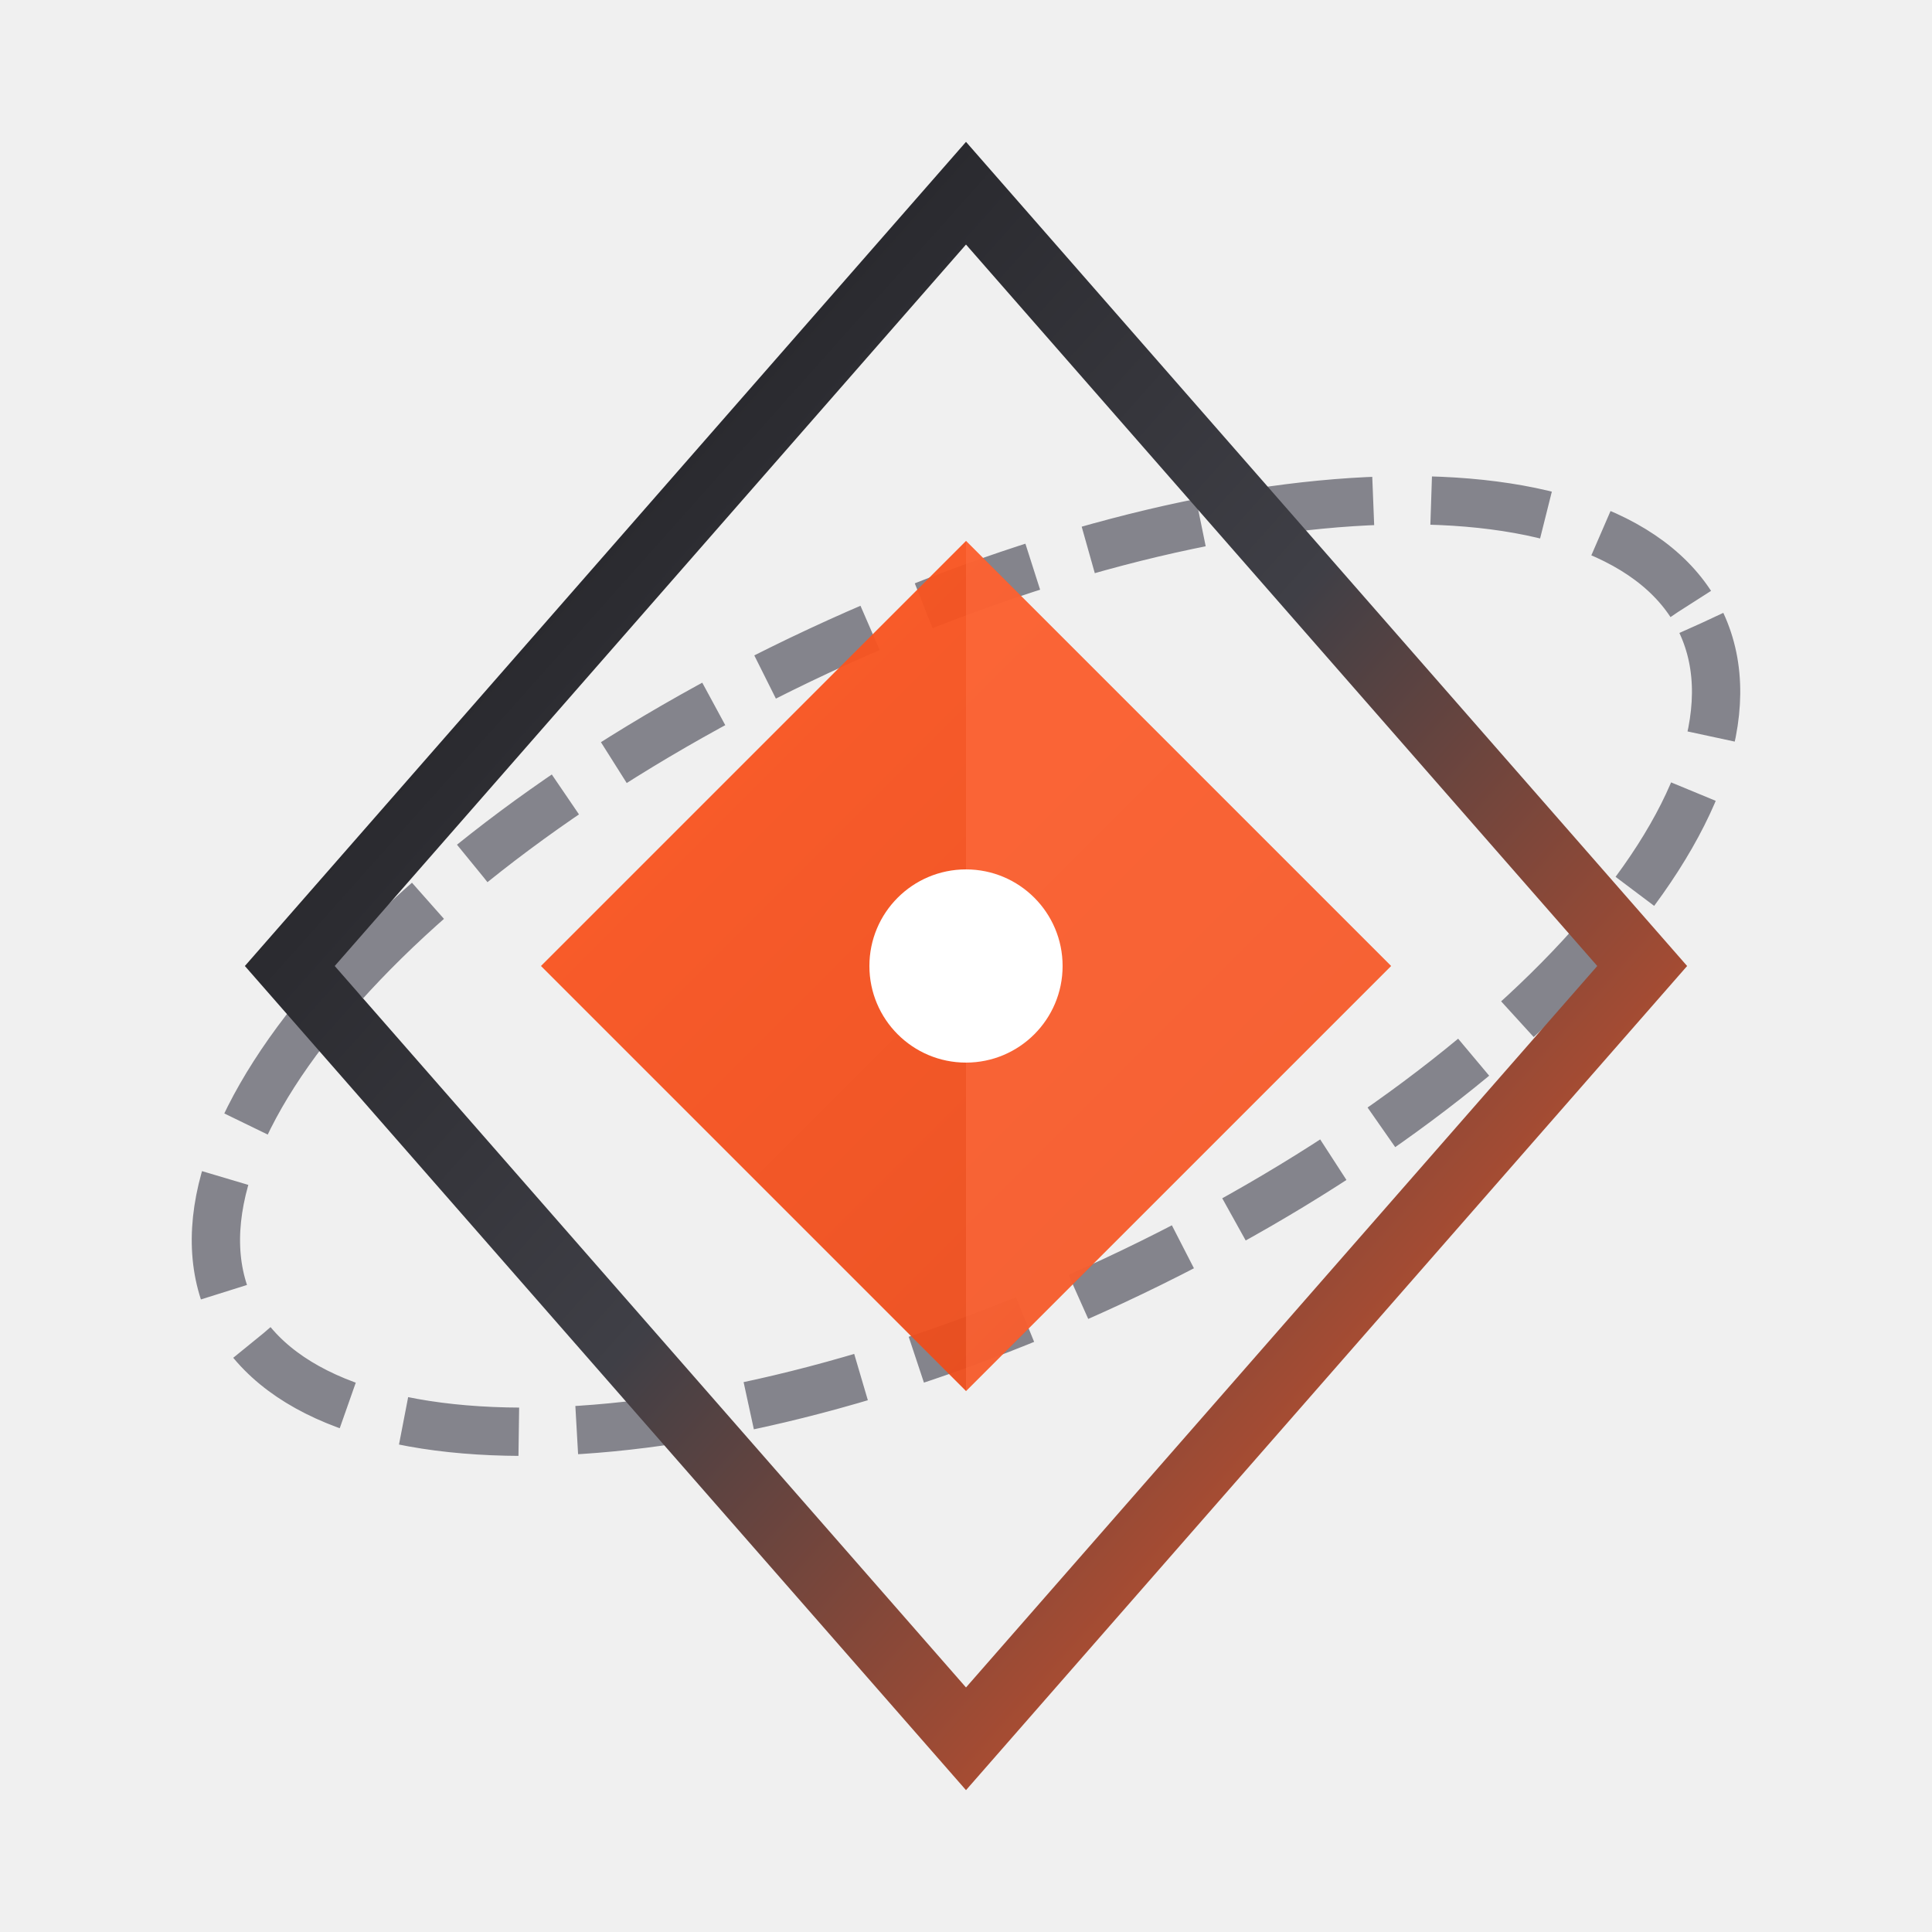
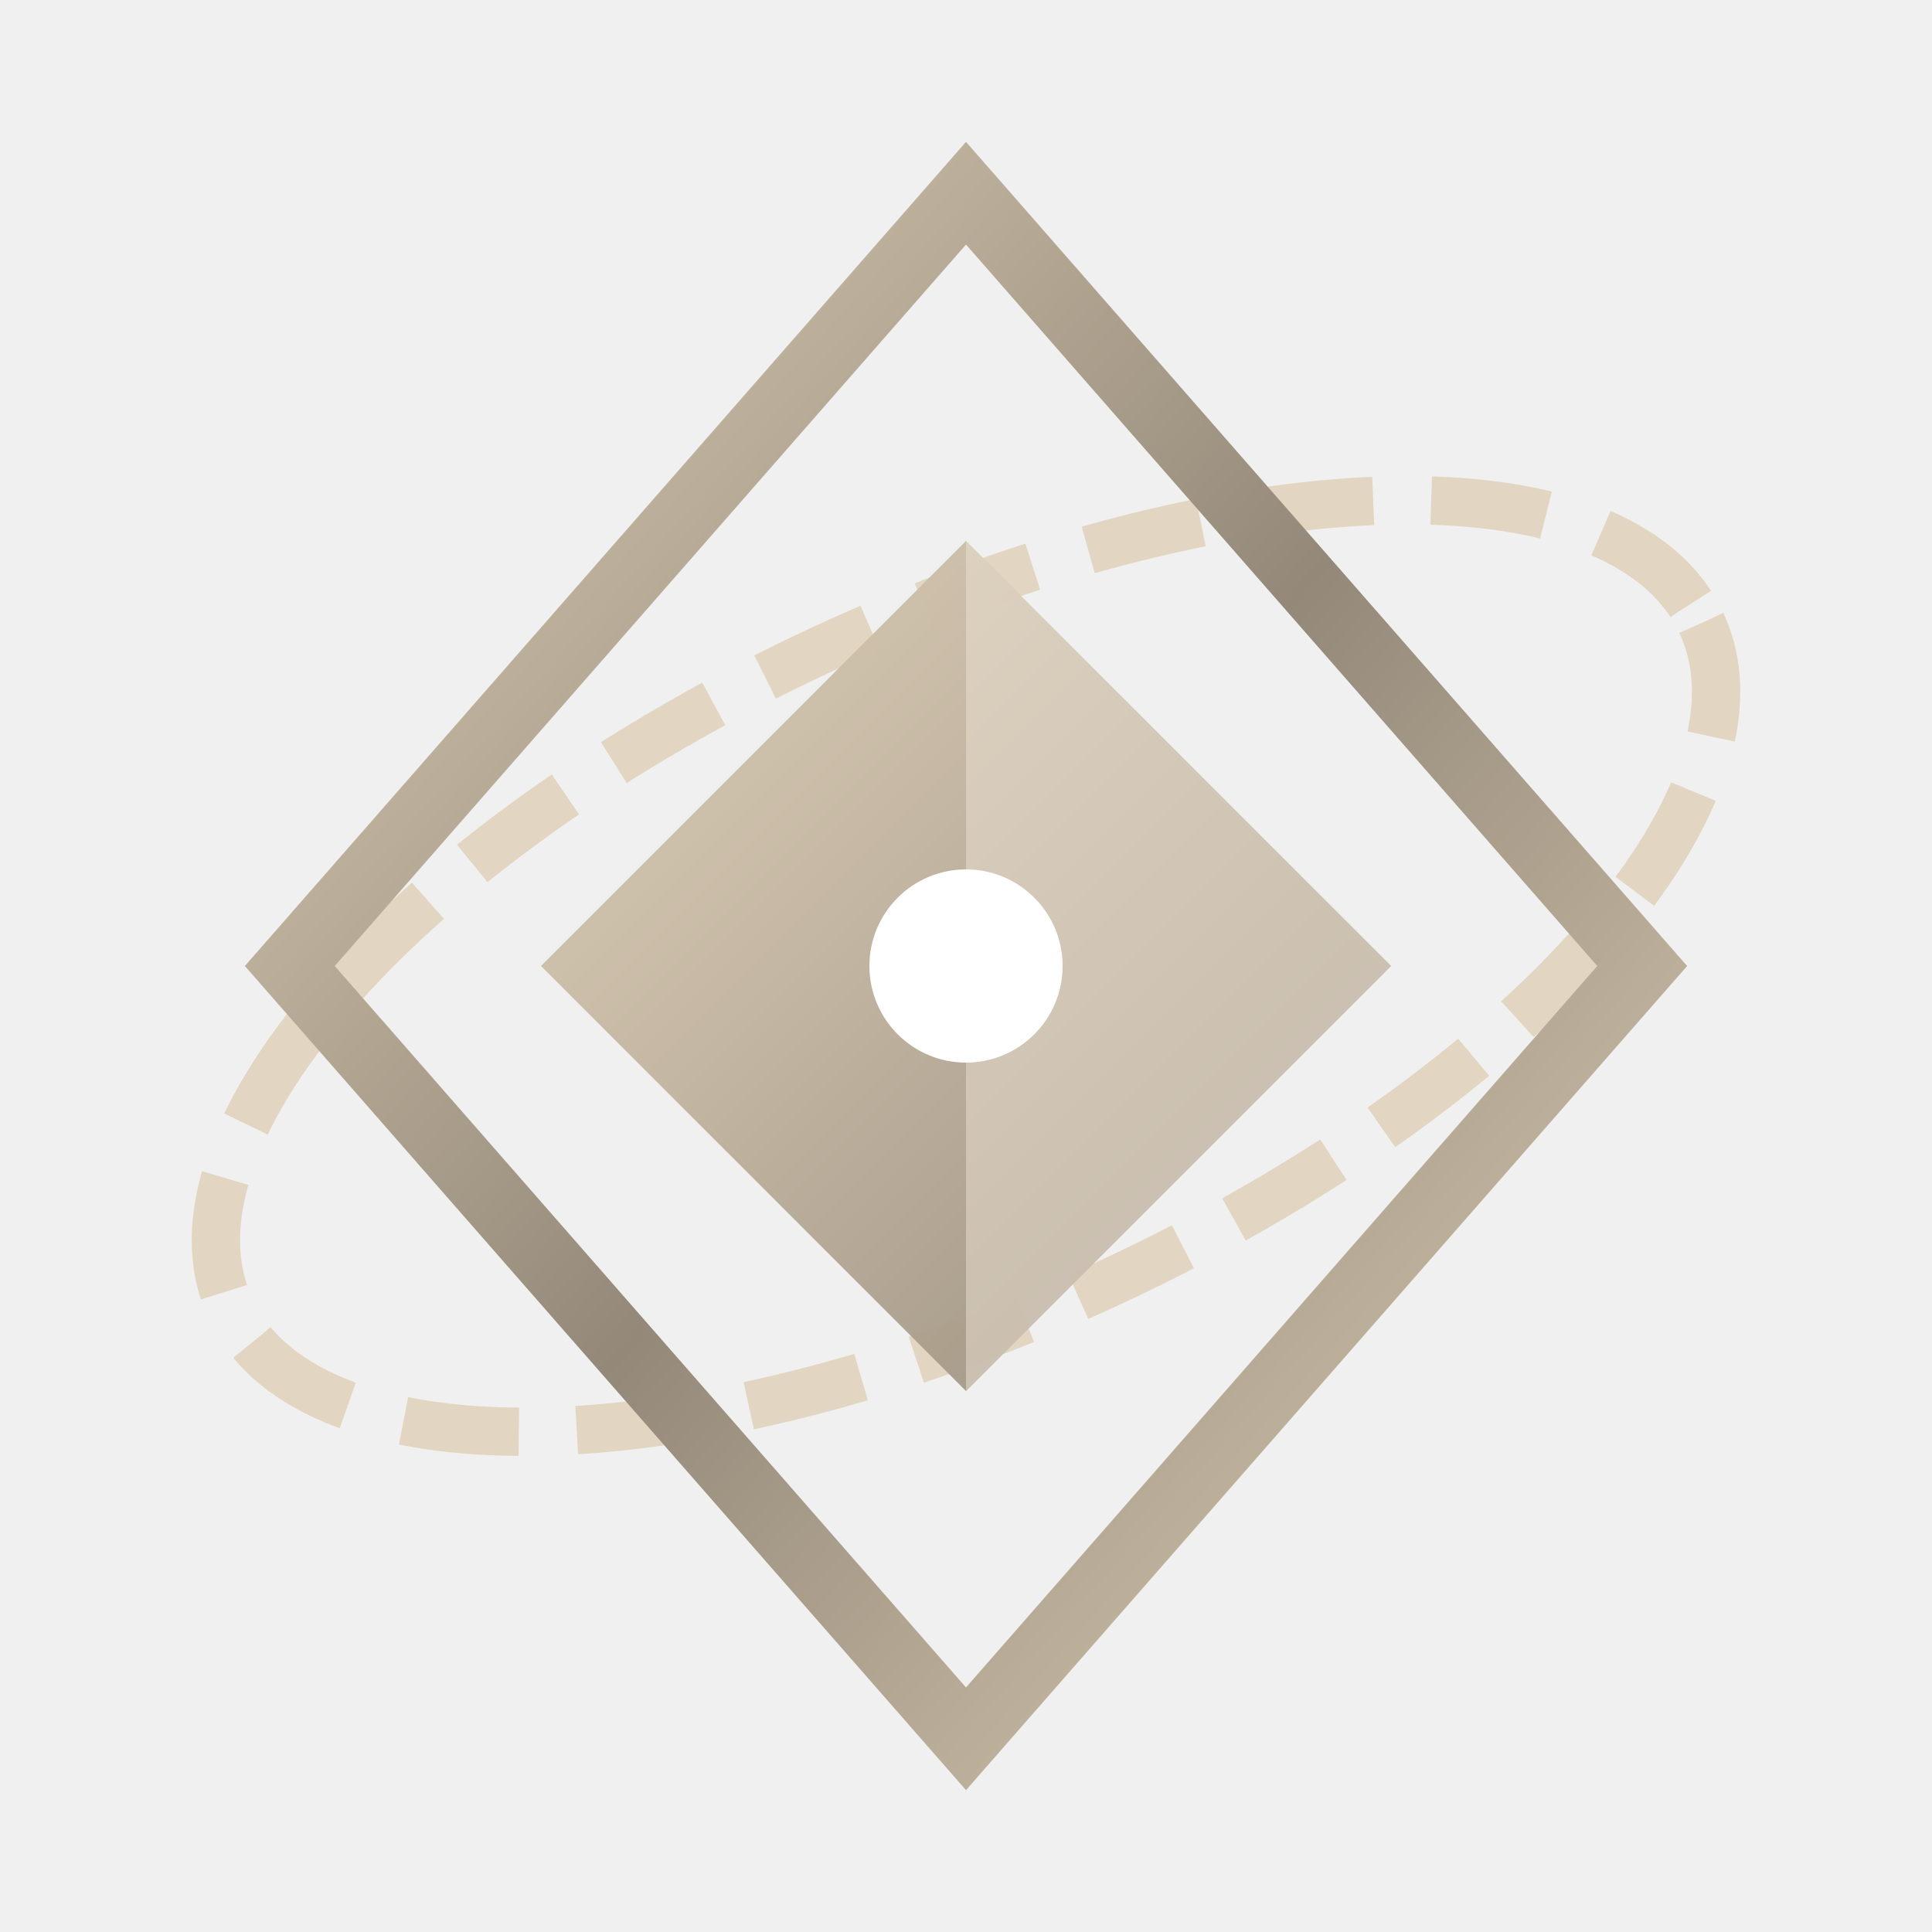
<svg xmlns="http://www.w3.org/2000/svg" viewBox="0 0 100 100" fill="none">
  <defs>
    <linearGradient id="nexusGrad" x1="0%" y1="0%" x2="100%" y2="100%">
-       <stop offset="0%" stop-color="#18181b" />
-       <stop offset="50%" stop-color="#3f3f46" />
-       <stop offset="100%" stop-color="#ff5722" />
+       <stop offset="0%" stop-color="#dfd0b8" />
+       <stop offset="50%" stop-color="#948979" />
+       <stop offset="100%" stop-color="#dfd0b8" />
    </linearGradient>
    <linearGradient id="coreGrad" x1="0%" y1="0%" x2="100%" y2="100%">
-       <stop offset="0%" stop-color="#ff5722" />
-       <stop offset="100%" stop-color="#e64a19" />
+       <stop offset="0%" stop-color="#dfd0b8" />
+       <stop offset="100%" stop-color="#948979" />
    </linearGradient>
  </defs>
-   <ellipse cx="50" cy="50" rx="42" ry="18" fill="none" stroke="#71717a" stroke-width="2.5" stroke-dasharray="6 3" opacity="0.85" transform="rotate(-25 50 50)" />
+   <ellipse cx="50" cy="50" rx="42" ry="18" fill="none" stroke="#dfd0b8" stroke-width="2.5" stroke-dasharray="6 3" opacity="0.85" transform="rotate(-25 50 50)" />
  <polygon points="50,10 85,50 50,90 15,50" fill="none" stroke="url(#nexusGrad)" stroke-width="3.5" />
  <line x1="50" y1="10" x2="50" y2="90" stroke="url(#nexusGrad)" stroke-width="2.5" opacity="0.7" />
  <line x1="15" y1="50" x2="85" y2="50" stroke="url(#nexusGrad)" stroke-width="2.5" opacity="0.7" />
  <polygon points="50,28 72,50 50,72 28,50" fill="url(#coreGrad)" opacity="0.95" />
-   <polygon points="50,28 50,72 72,50" fill="#ff7043" opacity="0.5" />
+   <polygon points="50,28 50,72 72,50" fill="#ebe2d3" opacity="0.5" />
  <circle cx="50" cy="50" r="5" fill="#ffffff" />
</svg>
